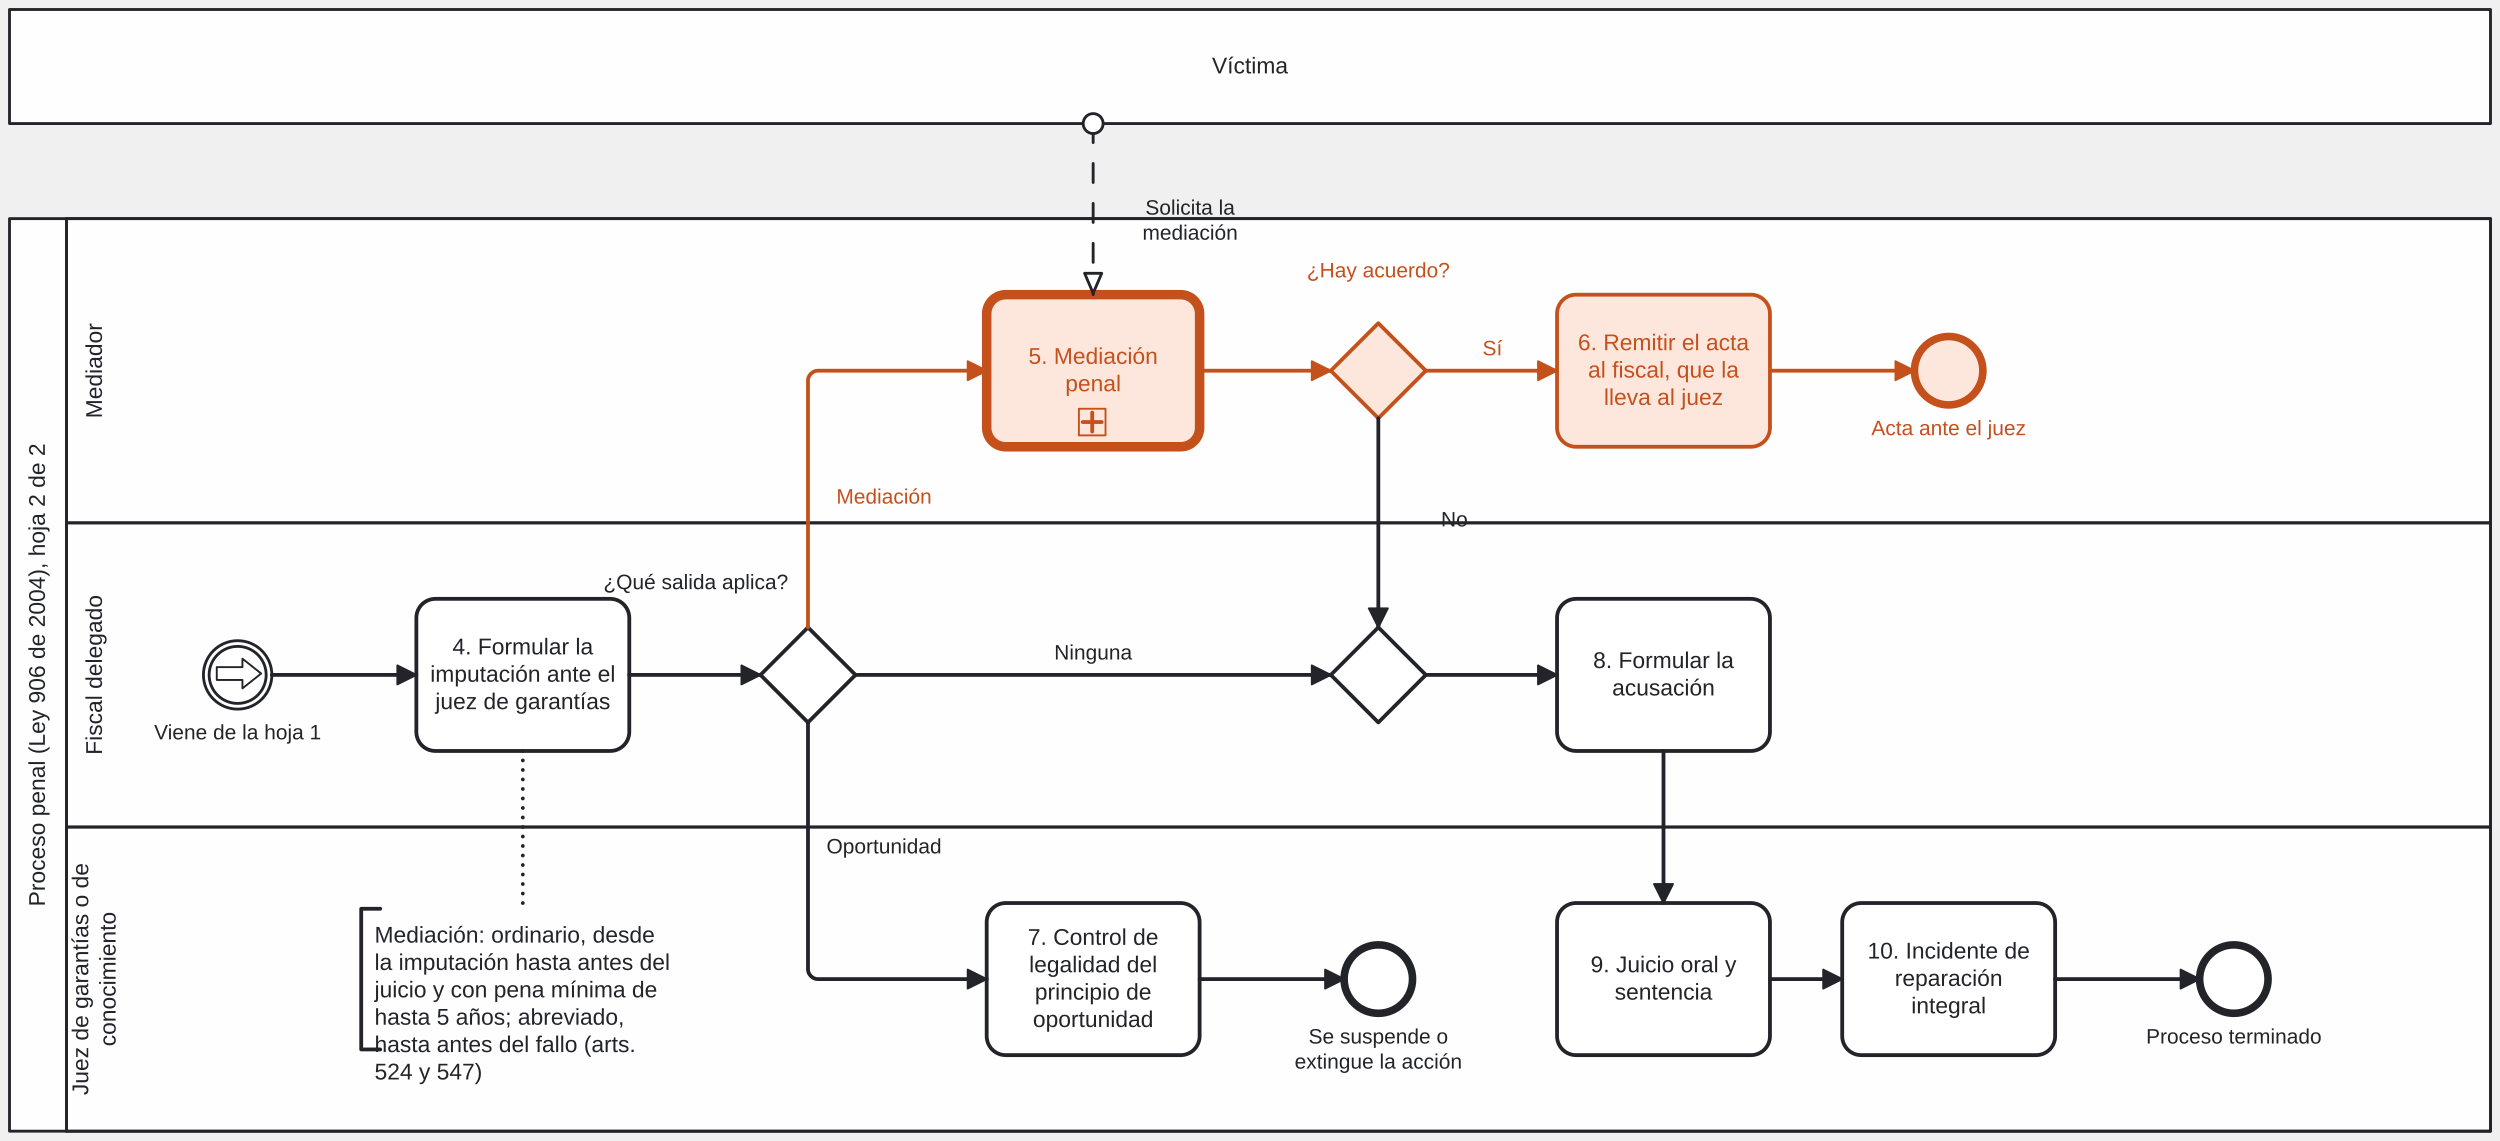
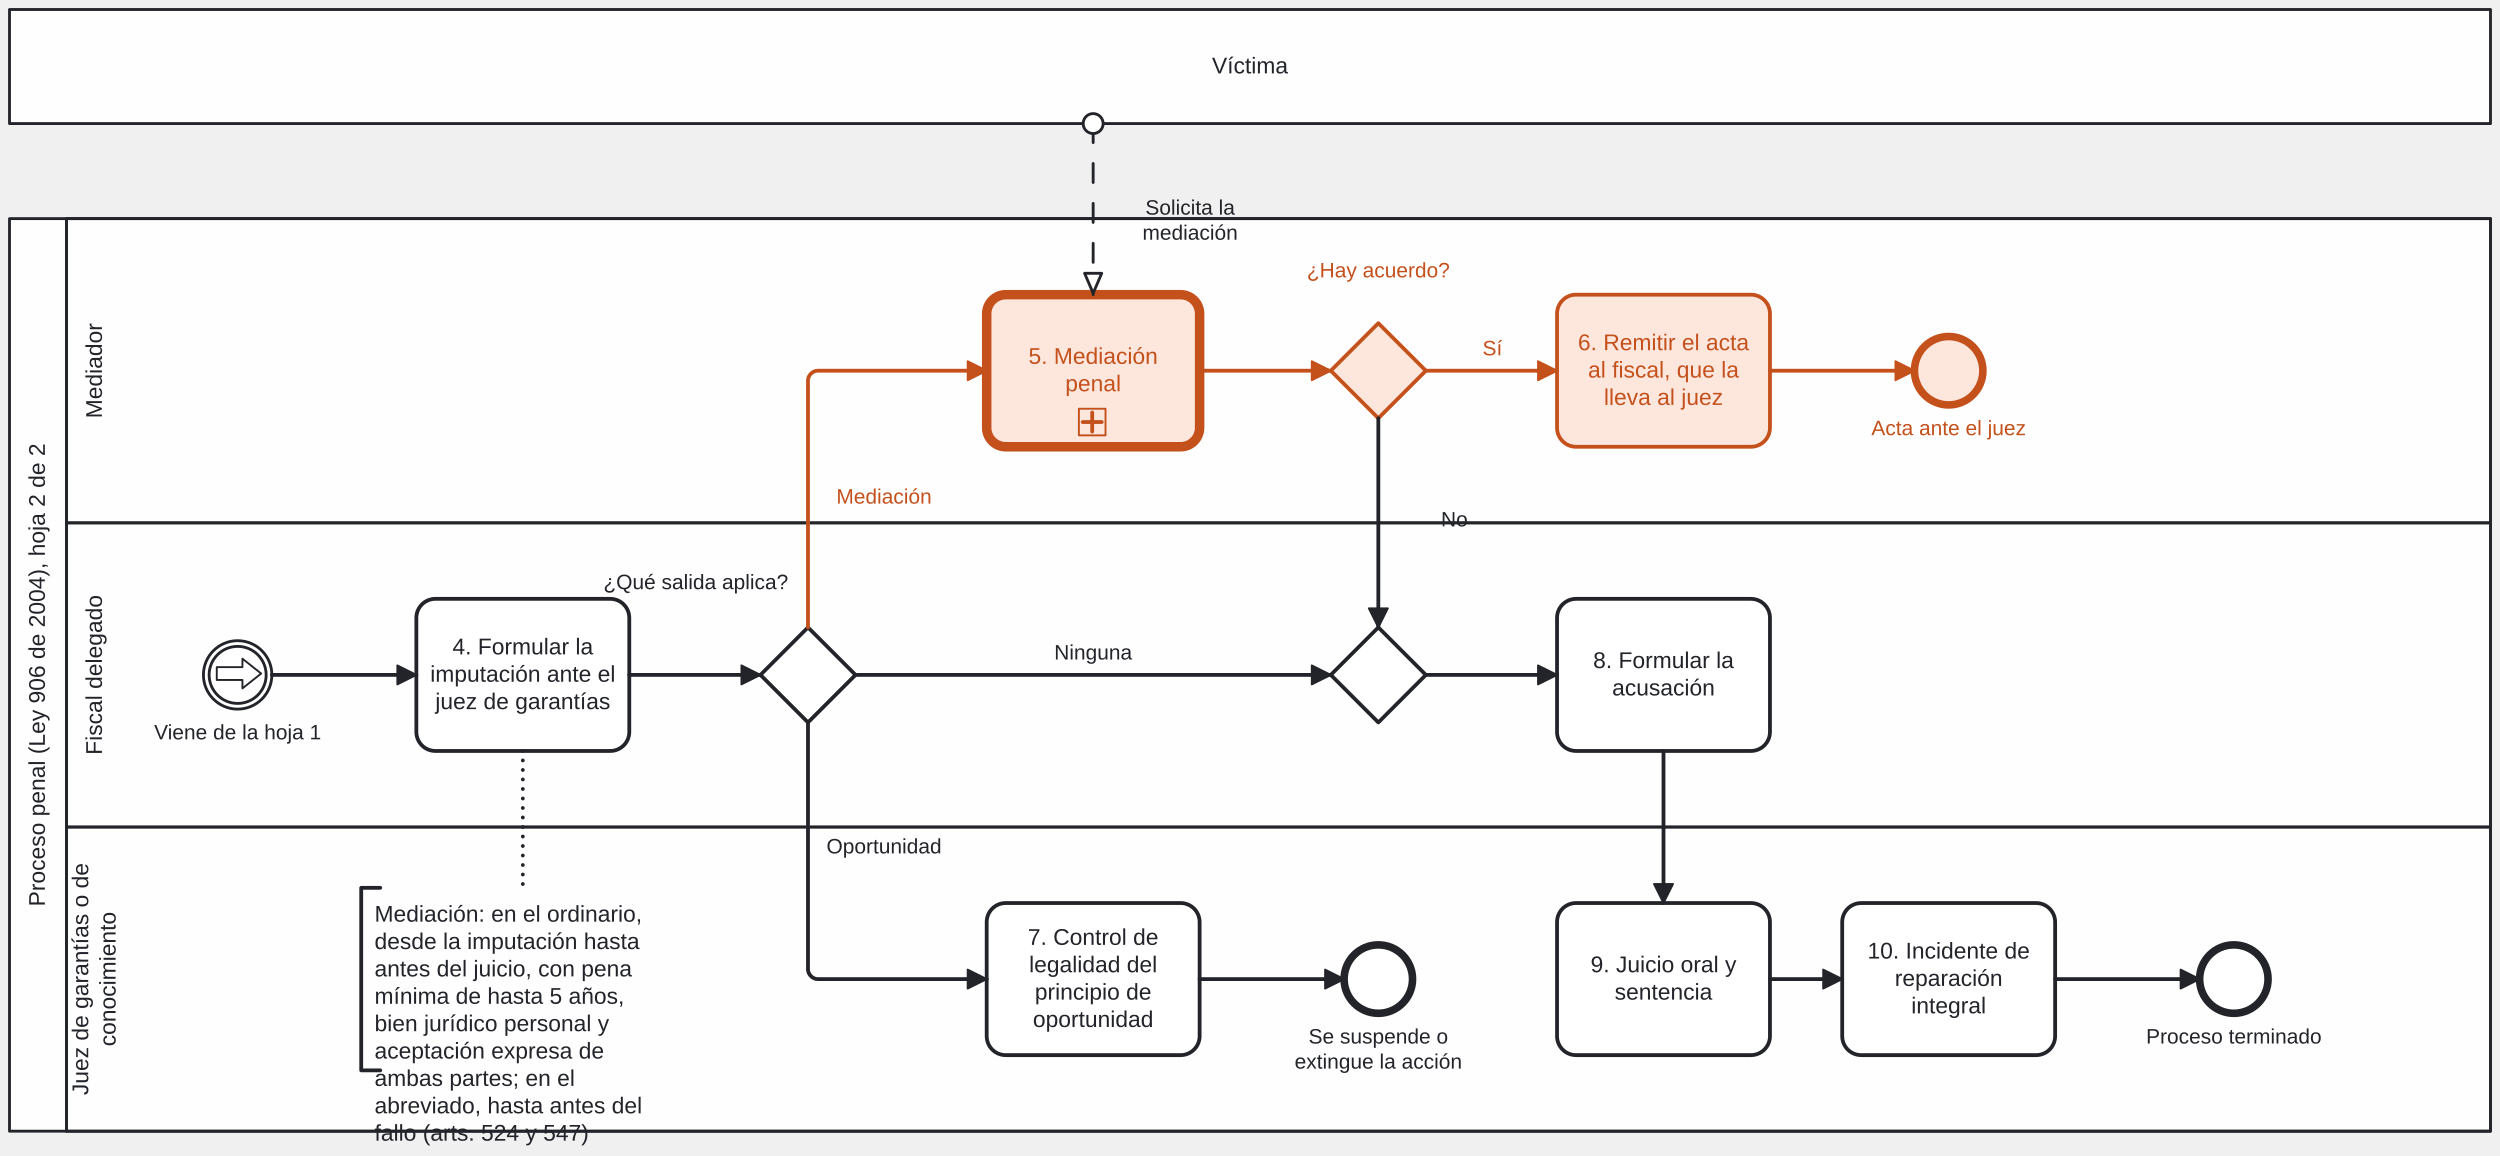
- <svg xmlns="http://www.w3.org/2000/svg" width="1315" height="600" viewBox="-5 -5 1315 600" version="1.1">
+ <svg xmlns="http://www.w3.org/2000/svg" width="1315" height="608" viewBox="-5 -5 1315 608" version="1.1">
  <g class="djs-group">
    <g class="djs-element djs-shape" data-element-id="pool_p_proceso_penal_2" style="display: block;" transform="matrix(1 0 0 1 0 110)">
      <g class="djs-visual">
        <rect x="0" y="0" width="1305" height="480" rx="0" ry="0" style="stroke-linecap: round; stroke-linejoin: round; stroke: rgb(34, 36, 42); stroke-width: 1.5px; fill: white; fill-opacity: 0.95;" />
        <path style="fill: none; stroke-linecap: round; stroke-linejoin: round; stroke: rgb(34, 36, 42); stroke-width: 1.5px;" d="M30,0L30,480" />
        <text lineHeight="1.2" class="djs-label" style="font-family: Arial, sans-serif; font-size: 12px; font-weight: normal; fill: rgb(34, 36, 42);" transform="matrix(-1.83697e-16 -1 1 -1.83697e-16 0 480)">
          <tspan x="118.245" y="18.6">Proceso penal (Ley 906 de 2004), hoja 2 de 2</tspan>
        </text>
      </g>
      <rect class="djs-hit djs-hit-all" x="0" y="0" width="1305" height="480" style="fill: none; stroke-opacity: 0; stroke: white; stroke-width: 15px;" />
    </g>
    <g class="djs-children">
      <g class="djs-group">
        <g class="djs-element djs-shape" data-element-id="lane_jue" style="display: block;" transform="matrix(1 0 0 1 30 430)">
          <g class="djs-visual">
            <rect x="0" y="0" width="1275" height="160" rx="0" ry="0" style="stroke-linecap: round; stroke-linejoin: round; stroke: rgb(34, 36, 42); stroke-width: 1.5px; fill: white; fill-opacity: 0.25;" />
            <text lineHeight="1.2" class="djs-label" style="font-family: Arial, sans-serif; font-size: 12px; font-weight: normal; fill: rgb(34, 36, 42);" transform="matrix(-1.83697e-16 -1 1 -1.83697e-16 0 160)">
              <tspan x="18.957" y="11.4">Juez de garantías o de </tspan>
              <tspan x="44.647" y="25.8">conocimiento</tspan>
            </text>
          </g>
          <rect class="djs-hit djs-hit-all" x="0" y="0" width="1275" height="160" style="fill: none; stroke-opacity: 0; stroke: white; stroke-width: 15px;" />
        </g>
      </g>
      <g class="djs-group">
        <g class="djs-element djs-shape" data-element-id="lane_fis" style="display: block;" transform="matrix(1 0 0 1 30 270)">
          <g class="djs-visual">
            <rect x="0" y="0" width="1275" height="160" rx="0" ry="0" style="stroke-linecap: round; stroke-linejoin: round; stroke: rgb(34, 36, 42); stroke-width: 1.5px; fill: white; fill-opacity: 0.25;" />
            <text lineHeight="1.2" class="djs-label" style="font-family: Arial, sans-serif; font-size: 12px; font-weight: normal; fill: rgb(34, 36, 42);" transform="matrix(-1.83697e-16 -1 1 -1.83697e-16 0 160)">
              <tspan x="37.974" y="18.6">Fiscal delegado</tspan>
            </text>
          </g>
          <rect class="djs-hit djs-hit-all" x="0" y="0" width="1275" height="160" style="fill: none; stroke-opacity: 0; stroke: white; stroke-width: 15px;" />
        </g>
      </g>
      <g class="djs-group">
        <g class="djs-element djs-shape" data-element-id="lane_con" style="display: block;" transform="matrix(1 0 0 1 30 110)">
          <g class="djs-visual">
            <rect x="0" y="0" width="1275" height="160" rx="0" ry="0" style="stroke-linecap: round; stroke-linejoin: round; stroke: rgb(34, 36, 42); stroke-width: 1.5px; fill: white; fill-opacity: 0.25;" />
            <text lineHeight="1.2" class="djs-label" style="font-family: Arial, sans-serif; font-size: 12px; font-weight: normal; fill: rgb(34, 36, 42);" transform="matrix(-1.83697e-16 -1 1 -1.83697e-16 0 160)">
              <tspan x="54.986" y="18.6">Mediador</tspan>
            </text>
          </g>
          <rect class="djs-hit djs-hit-all" x="0" y="0" width="1275" height="160" style="fill: none; stroke-opacity: 0; stroke: white; stroke-width: 15px;" />
        </g>
      </g>
      <g class="djs-group">
        <g class="djs-element djs-shape" data-element-id="de_hoja1" style="display: block;" transform="matrix(1 0 0 1 102 332)">
          <g class="djs-visual">
            <circle cx="18" cy="18" r="18" style="stroke-linecap: round; stroke-linejoin: round; stroke: rgb(34, 36, 42); stroke-width: 1.5px; fill: white; fill-opacity: 0.95;" />
            <circle cx="18" cy="18" r="15" style="stroke-linecap: round; stroke-linejoin: round; stroke: rgb(34, 36, 42); stroke-width: 1.5px; fill: none;" />
            <path d="m 20.52,9.468 0,4.438 -13.5,0 0,6.75 13.5,0 0,4.438 9.844,-7.812 -9.844,-7.812 z" style="fill: white; stroke-linecap: round; stroke-linejoin: round; stroke: rgb(34, 36, 42); stroke-width: 1px;" />
          </g>
          <rect class="djs-hit djs-hit-all" x="0" y="0" width="36" height="36" style="fill: none; stroke-opacity: 0; stroke: white; stroke-width: 15px;" />
        </g>
      </g>
      <g class="djs-group">
        <g class="djs-element djs-shape" data-element-id="de_hoja1_label" style="display: block;" transform="matrix(1 0 0 1 65 374)">
          <g class="djs-visual">
            <text lineHeight="1.2" class="djs-label" style="font-family: Arial, sans-serif; font-size: 11px; font-weight: normal; fill: rgb(34, 36, 42);">
              <tspan x="11.064" y="9.9">Viene de la hoja 1</tspan>
            </text>
          </g>
          <rect class="djs-hit djs-hit-all" x="0" y="0" width="110" height="14" style="fill: none; stroke-opacity: 0; stroke: white; stroke-width: 15px;" />
        </g>
      </g>
      <g class="djs-group">
        <g class="djs-element djs-shape" data-element-id="t5" style="display: block;" transform="matrix(1 0 0 1 214 310)">
          <g class="djs-visual">
            <rect x="0" y="0" width="112" height="80" rx="10" ry="10" style="stroke-linecap: round; stroke-linejoin: round; stroke: rgb(34, 36, 42); stroke-width: 2px; fill: white; fill-opacity: 0.95;" />
            <text lineHeight="1.2" class="djs-label" style="font-family: Arial, sans-serif; font-size: 12px; font-weight: normal; fill: rgb(34, 36, 42);">
              <tspan x="18.989" y="29.2">4. Formular la </tspan>
              <tspan x="7.303" y="43.6">imputación ante el</tspan>
              <tspan x="9.969" y="58">juez de garantías</tspan>
            </text>
          </g>
          <rect class="djs-hit djs-hit-all" x="0" y="0" width="112" height="80" style="fill: none; stroke-opacity: 0; stroke: white; stroke-width: 15px;" />
        </g>
      </g>
      <g class="djs-group">
        <g class="djs-element djs-shape" data-element-id="g4" style="display: block;" transform="matrix(1 0 0 1 395 325)">
          <g class="djs-visual">
            <polygon points="25,0 50,25 25,50 0,25" style="stroke-linecap: round; stroke-linejoin: round; stroke: rgb(34, 36, 42); stroke-width: 2px; fill: white; fill-opacity: 0.95;" />
          </g>
          <rect class="djs-hit djs-hit-all" x="0" y="0" width="50" height="50" style="fill: none; stroke-opacity: 0; stroke: white; stroke-width: 15px;" />
        </g>
      </g>
      <g class="djs-group">
        <g class="djs-element djs-shape" data-element-id="g4_label" style="display: block;" transform="matrix(1 0 0 1 306 295)">
          <g class="djs-visual">
            <text lineHeight="1.2" class="djs-label" style="font-family: Arial, sans-serif; font-size: 11px; font-weight: normal; fill: rgb(34, 36, 42);">
              <tspan x="6.389" y="9.9">¿Qué salida aplica?</tspan>
            </text>
          </g>
          <rect class="djs-hit djs-hit-all" x="0" y="0" width="110" height="14" style="fill: none; stroke-opacity: 0; stroke: white; stroke-width: 15px;" />
        </g>
      </g>
      <g class="djs-group">
        <g class="djs-element djs-shape" data-element-id="cm" style="display: block;" transform="matrix(1 0 0 1 514 150)">
          <g class="djs-visual">
            <rect x="0" y="0" width="112" height="80" rx="10" ry="10" style="stroke-linecap: round; stroke-linejoin: round; stroke: rgb(196, 80, 28); stroke-width: 5px; fill: rgb(253, 230, 220); fill-opacity: 0.95;" />
            <text lineHeight="1.2" class="djs-label" style="font-family: Arial, sans-serif; font-size: 12px; font-weight: normal; fill: rgb(196, 80, 28);">
              <tspan x="21.98" y="36.4">5. Mediación </tspan>
              <tspan x="41.319" y="50.8">penal</tspan>
            </text>
            <rect x="0" y="0" width="14" height="14" rx="0" ry="0" style="stroke-linecap: round; stroke-linejoin: round; stroke: rgb(196, 80, 28); stroke-width: 1px; fill: rgb(253, 230, 220);" transform="matrix(1 0 0 1 48.5 60)" />
            <path data-marker="sub-process" d="m48.5,60 m 7,2 l 0,10 m -5,-5 l 10,0" style="fill: rgb(253, 230, 220); stroke-linecap: round; stroke-linejoin: round; stroke: rgb(196, 80, 28); stroke-width: 2px;" />
          </g>
          <rect class="djs-hit djs-hit-all" x="0" y="0" width="112" height="80" style="fill: none; stroke-opacity: 0; stroke: white; stroke-width: 15px;" />
        </g>
      </g>
      <g class="djs-group">
        <g class="djs-element djs-shape" data-element-id="g5" style="display: block;" transform="matrix(1 0 0 1 695 165)">
          <g class="djs-visual">
            <polygon points="25,0 50,25 25,50 0,25" style="stroke-linecap: round; stroke-linejoin: round; stroke: rgb(196, 80, 28); stroke-width: 2px; fill: rgb(253, 230, 220); fill-opacity: 0.95;" />
          </g>
          <rect class="djs-hit djs-hit-all" x="0" y="0" width="50" height="50" style="fill: none; stroke-opacity: 0; stroke: white; stroke-width: 15px;" />
        </g>
      </g>
      <g class="djs-group">
        <g class="djs-element djs-shape" data-element-id="g5_label" style="display: block;" transform="matrix(1 0 0 1 665 131)">
          <g class="djs-visual">
            <text lineHeight="1.2" class="djs-label" style="font-family: Arial, sans-serif; font-size: 11px; font-weight: normal; fill: rgb(196, 80, 28);">
              <tspan x="17.397" y="9.9">¿Hay acuerdo?</tspan>
            </text>
          </g>
          <rect class="djs-hit djs-hit-all" x="0" y="0" width="110" height="14" style="fill: none; stroke-opacity: 0; stroke: white; stroke-width: 15px;" />
        </g>
      </g>
      <g class="djs-group">
        <g class="djs-element djs-shape" data-element-id="t6" style="display: block;" transform="matrix(1 0 0 1 814 150)">
          <g class="djs-visual">
            <rect x="0" y="0" width="112" height="80" rx="10" ry="10" style="stroke-linecap: round; stroke-linejoin: round; stroke: rgb(196, 80, 28); stroke-width: 2px; fill: rgb(253, 230, 220); fill-opacity: 0.95;" />
            <text lineHeight="1.2" class="djs-label" style="font-family: Arial, sans-serif; font-size: 12px; font-weight: normal; fill: rgb(196, 80, 28);">
              <tspan x="10.985" y="29.2">6. Remitir el acta </tspan>
              <tspan x="16.312" y="43.6">al fiscal, que la </tspan>
              <tspan x="24.649" y="58">lleva al juez</tspan>
            </text>
          </g>
          <rect class="djs-hit djs-hit-all" x="0" y="0" width="112" height="80" style="fill: none; stroke-opacity: 0; stroke: white; stroke-width: 15px;" />
        </g>
      </g>
      <g class="djs-group">
        <g class="djs-element djs-shape" data-element-id="fin_med" style="display: block;" transform="matrix(1 0 0 1 1002 172)">
          <g class="djs-visual">
            <circle cx="18" cy="18" r="18" style="stroke-linecap: round; stroke-linejoin: round; stroke: rgb(196, 80, 28); stroke-width: 4px; fill: rgb(253, 230, 220); fill-opacity: 0.95;" />
          </g>
          <rect class="djs-hit djs-hit-all" x="0" y="0" width="36" height="36" style="fill: none; stroke-opacity: 0; stroke: white; stroke-width: 15px;" />
        </g>
      </g>
      <g class="djs-group">
        <g class="djs-element djs-shape" data-element-id="fin_med_label" style="display: block;" transform="matrix(1 0 0 1 965 214)">
          <g class="djs-visual">
            <text lineHeight="1.2" class="djs-label" style="font-family: Arial, sans-serif; font-size: 11px; font-weight: normal; fill: rgb(196, 80, 28);">
              <tspan x="14.335" y="9.9">Acta ante el juez</tspan>
            </text>
          </g>
          <rect class="djs-hit djs-hit-all" x="0" y="0" width="110" height="14" style="fill: none; stroke-opacity: 0; stroke: white; stroke-width: 15px;" />
        </g>
      </g>
      <g class="djs-group">
        <g class="djs-element djs-shape" data-element-id="t7" style="display: block;" transform="matrix(1 0 0 1 514 470)">
          <g class="djs-visual">
            <rect x="0" y="0" width="112" height="80" rx="10" ry="10" style="stroke-linecap: round; stroke-linejoin: round; stroke: rgb(34, 36, 42); stroke-width: 2px; fill: white; fill-opacity: 0.95;" />
            <text lineHeight="1.2" class="djs-label" style="font-family: Arial, sans-serif; font-size: 12px; font-weight: normal; fill: rgb(34, 36, 42);">
              <tspan x="21.646" y="22">7. Control de </tspan>
              <tspan x="22.306" y="36.4">legalidad del </tspan>
              <tspan x="25.314" y="50.8">principio de </tspan>
              <tspan x="24.307" y="65.2">oportunidad</tspan>
            </text>
          </g>
          <rect class="djs-hit djs-hit-all" x="0" y="0" width="112" height="80" style="fill: none; stroke-opacity: 0; stroke: white; stroke-width: 15px;" />
        </g>
      </g>
      <g class="djs-group">
        <g class="djs-element djs-shape" data-element-id="fin_op" style="display: block;" transform="matrix(1 0 0 1 702 492)">
          <g class="djs-visual">
            <circle cx="18" cy="18" r="18" style="stroke-linecap: round; stroke-linejoin: round; stroke: rgb(34, 36, 42); stroke-width: 4px; fill: white; fill-opacity: 0.95;" />
          </g>
          <rect class="djs-hit djs-hit-all" x="0" y="0" width="36" height="36" style="fill: none; stroke-opacity: 0; stroke: white; stroke-width: 15px;" />
        </g>
      </g>
      <g class="djs-group">
        <g class="djs-element djs-shape" data-element-id="fin_op_label" style="display: block;" transform="matrix(1 0 0 1 665 534)">
          <g class="djs-visual">
            <text lineHeight="1.2" class="djs-label" style="font-family: Arial, sans-serif; font-size: 11px; font-weight: normal; fill: rgb(34, 36, 42);">
              <tspan x="18.305" y="9.9">Se suspende o </tspan>
              <tspan x="10.97" y="23.1">extingue la acción</tspan>
            </text>
          </g>
          <rect class="djs-hit djs-hit-all" x="0" y="0" width="110" height="27" style="fill: none; stroke-opacity: 0; stroke: white; stroke-width: 15px;" />
        </g>
      </g>
      <g class="djs-group">
        <g class="djs-element djs-shape" data-element-id="gm" style="display: block;" transform="matrix(1 0 0 1 695 325)">
          <g class="djs-visual">
            <polygon points="25,0 50,25 25,50 0,25" style="stroke-linecap: round; stroke-linejoin: round; stroke: rgb(34, 36, 42); stroke-width: 2px; fill: white; fill-opacity: 0.95;" />
          </g>
          <rect class="djs-hit djs-hit-all" x="0" y="0" width="50" height="50" style="fill: none; stroke-opacity: 0; stroke: white; stroke-width: 15px;" />
        </g>
      </g>
      <g class="djs-group">
        <g class="djs-element djs-shape" data-element-id="t8" style="display: block;" transform="matrix(1 0 0 1 814 310)">
          <g class="djs-visual">
            <rect x="0" y="0" width="112" height="80" rx="10" ry="10" style="stroke-linecap: round; stroke-linejoin: round; stroke: rgb(34, 36, 42); stroke-width: 2px; fill: white; fill-opacity: 0.95;" />
            <text lineHeight="1.2" class="djs-label" style="font-family: Arial, sans-serif; font-size: 12px; font-weight: normal; fill: rgb(34, 36, 42);">
              <tspan x="18.989" y="36.4">8. Formular la </tspan>
              <tspan x="28.982" y="50.8">acusación</tspan>
            </text>
          </g>
          <rect class="djs-hit djs-hit-all" x="0" y="0" width="112" height="80" style="fill: none; stroke-opacity: 0; stroke: white; stroke-width: 15px;" />
        </g>
      </g>
      <g class="djs-group">
        <g class="djs-element djs-shape" data-element-id="t9" style="display: block;" transform="matrix(1 0 0 1 814 470)">
          <g class="djs-visual">
            <rect x="0" y="0" width="112" height="80" rx="10" ry="10" style="stroke-linecap: round; stroke-linejoin: round; stroke: rgb(34, 36, 42); stroke-width: 2px; fill: white; fill-opacity: 0.95;" />
            <text lineHeight="1.2" class="djs-label" style="font-family: Arial, sans-serif; font-size: 12px; font-weight: normal; fill: rgb(34, 36, 42);">
              <tspan x="17.65" y="36.4">9. Juicio oral y </tspan>
              <tspan x="30.315" y="50.8">sentencia</tspan>
            </text>
          </g>
          <rect class="djs-hit djs-hit-all" x="0" y="0" width="112" height="80" style="fill: none; stroke-opacity: 0; stroke: white; stroke-width: 15px;" />
        </g>
      </g>
      <g class="djs-group">
        <g class="djs-element djs-shape" data-element-id="t10" style="display: block;" transform="matrix(1 0 0 1 964 470)">
          <g class="djs-visual">
            <rect x="0" y="0" width="112" height="80" rx="10" ry="10" style="stroke-linecap: round; stroke-linejoin: round; stroke: rgb(34, 36, 42); stroke-width: 2px; fill: white; fill-opacity: 0.95;" />
            <text lineHeight="1.2" class="djs-label" style="font-family: Arial, sans-serif; font-size: 12px; font-weight: normal; fill: rgb(34, 36, 42);">
              <tspan x="13.3" y="29.2">10. Incidente de </tspan>
              <tspan x="27.649" y="43.6">reparación </tspan>
              <tspan x="36.321" y="58">integral</tspan>
            </text>
          </g>
          <rect class="djs-hit djs-hit-all" x="0" y="0" width="112" height="80" style="fill: none; stroke-opacity: 0; stroke: white; stroke-width: 15px;" />
        </g>
      </g>
      <g class="djs-group">
        <g class="djs-element djs-shape" data-element-id="fin" style="display: block;" transform="matrix(1 0 0 1 1152 492)">
          <g class="djs-visual">
            <circle cx="18" cy="18" r="18" style="stroke-linecap: round; stroke-linejoin: round; stroke: rgb(34, 36, 42); stroke-width: 4px; fill: white; fill-opacity: 0.95;" />
          </g>
          <rect class="djs-hit djs-hit-all" x="0" y="0" width="36" height="36" style="fill: none; stroke-opacity: 0; stroke: white; stroke-width: 15px;" />
        </g>
      </g>
      <g class="djs-group">
        <g class="djs-element djs-shape" data-element-id="fin_label" style="display: block;" transform="matrix(1 0 0 1 1115 534)">
          <g class="djs-visual">
            <text lineHeight="1.2" class="djs-label" style="font-family: Arial, sans-serif; font-size: 11px; font-weight: normal; fill: rgb(34, 36, 42);">
              <tspan x="8.838" y="9.9">Proceso terminado</tspan>
            </text>
          </g>
          <rect class="djs-hit djs-hit-all" x="0" y="0" width="110" height="14" style="fill: none; stroke-opacity: 0; stroke: white; stroke-width: 15px;" />
        </g>
      </g>
      <g class="djs-group">
-         <g class="djs-element djs-shape" data-element-id="n_med" style="display: block;" transform="matrix(1 0 0 1 185 473)">
-           <g class="djs-visual">
-             <rect x="0" y="0" width="170" height="74" rx="0" ry="0" style="stroke-linecap: round; stroke-linejoin: round; stroke: none; stroke-width: 2px; fill: none;" />
-             <path d="m 0, 0 m 10,0 l -10,0 l 0,74 l 10,0" style="fill: none; stroke-linecap: round; stroke-linejoin: round; stroke: rgb(34, 36, 42); stroke-width: 2px;" />
+         <g class="djs-element djs-shape" data-element-id="n_med" style="display: block;" transform="matrix(1 0 0 1 185 462)">
+           <g class="djs-visual">
+             <rect x="0" y="0" width="170" height="96" rx="0" ry="0" style="stroke-linecap: round; stroke-linejoin: round; stroke: none; stroke-width: 2px; fill: none;" />
+             <path d="m 0, 0 m 10,0 l -10,0 l 0,96 l 10,0" style="fill: none; stroke-linecap: round; stroke-linejoin: round; stroke: rgb(34, 36, 42); stroke-width: 2px;" />
            <text lineHeight="1.2" class="djs-label" style="font-family: Arial, sans-serif; font-size: 12px; font-weight: normal; fill: rgb(34, 36, 42);">
-               <tspan x="7" y="17.8">Mediación: ordinario, desde </tspan>
-               <tspan x="7" y="32.2">la imputación hasta antes del</tspan>
-               <tspan x="7" y="46.6">juicio y con pena mínima de </tspan>
-               <tspan x="7" y="61">hasta 5 años; abreviado, </tspan>
-               <tspan x="7" y="75.4">hasta antes del fallo (arts. </tspan>
-               <tspan x="7" y="89.8">524 y 547)</tspan>
-             </text>
-           </g>
-           <rect class="djs-hit djs-hit-all" x="0" y="0" width="170" height="74" style="fill: none; stroke-opacity: 0; stroke: white; stroke-width: 15px;" />
+               <tspan x="7" y="17.8">Mediación: en el ordinario, </tspan>
+               <tspan x="7" y="32.2">desde la imputación hasta </tspan>
+               <tspan x="7" y="46.6">antes del juicio, con pena </tspan>
+               <tspan x="7" y="61">mínima de hasta 5 años, </tspan>
+               <tspan x="7" y="75.4">bien jurídico personal y </tspan>
+               <tspan x="7" y="89.8">aceptación expresa de </tspan>
+               <tspan x="7" y="104.2">ambas partes; en el </tspan>
+               <tspan x="7" y="118.6">abreviado, hasta antes del </tspan>
+               <tspan x="7" y="133">fallo (arts. 524 y 547)</tspan>
+             </text>
+           </g>
+           <rect class="djs-hit djs-hit-all" x="0" y="0" width="170" height="96" style="fill: none; stroke-opacity: 0; stroke: white; stroke-width: 15px;" />
        </g>
      </g>
      <g class="djs-group">
        <g class="djs-element djs-connection" data-element-id="f0" style="display: block;">
          <g class="djs-visual">
            <defs>
-               <marker id="marker-7m3mm7zxl4uantb94fx1u9hef" viewBox="0 0 20 20" refX="11" refY="10" markerWidth="10" markerHeight="10" orient="auto">
-                 <path d="M 1 5 L 11 10 L 1 15 Z" style="stroke-linecap: round; stroke-linejoin: round; stroke: rgb(34, 36, 42); stroke-width: 1px; fill: rgb(34, 36, 42);" />
-               </marker>
-             </defs>
-             <path data-corner-radius="5" style="fill: none; stroke-linecap: round; stroke-linejoin: round; stroke: rgb(34, 36, 42); stroke-width: 2px; marker-end: url('#marker-7m3mm7zxl4uantb94fx1u9hef');" d="M138,350L214,350" />
+               <marker id="marker-5n86a2n0vbzphjo96a8v1szhv" viewBox="0 0 20 20" refX="11" refY="10" markerWidth="10" markerHeight="10" orient="auto">
+                 <path d="M 1 5 L 11 10 L 1 15 Z" style="stroke-linecap: round; stroke-linejoin: round; stroke: rgb(34, 36, 42); stroke-width: 1px; fill: rgb(34, 36, 42);" />
+               </marker>
+             </defs>
+             <path data-corner-radius="5" style="fill: none; stroke-linecap: round; stroke-linejoin: round; stroke: rgb(34, 36, 42); stroke-width: 2px; marker-end: url('#marker-5n86a2n0vbzphjo96a8v1szhv');" d="M138,350L214,350" />
          </g>
          <path d="M138,350L214,350" class="djs-hit djs-hit-stroke" style="fill: none; stroke-opacity: 0; stroke: white; stroke-width: 15px;" />
        </g>
      </g>
      <g class="djs-group">
        <g class="djs-element djs-connection" data-element-id="f1" style="display: block;">
          <g class="djs-visual">
            <defs>
-               <marker id="marker-2xjx2r2n1bkvdf0njtlp0e2lu" viewBox="0 0 20 20" refX="11" refY="10" markerWidth="10" markerHeight="10" orient="auto">
-                 <path d="M 1 5 L 11 10 L 1 15 Z" style="stroke-linecap: round; stroke-linejoin: round; stroke: rgb(34, 36, 42); stroke-width: 1px; fill: rgb(34, 36, 42);" />
-               </marker>
-             </defs>
-             <path data-corner-radius="5" style="fill: none; stroke-linecap: round; stroke-linejoin: round; stroke: rgb(34, 36, 42); stroke-width: 2px; marker-end: url('#marker-2xjx2r2n1bkvdf0njtlp0e2lu');" d="M326,350L395,350" />
+               <marker id="marker-7h0yf9ftkv4kkiyoq9h137e5c" viewBox="0 0 20 20" refX="11" refY="10" markerWidth="10" markerHeight="10" orient="auto">
+                 <path d="M 1 5 L 11 10 L 1 15 Z" style="stroke-linecap: round; stroke-linejoin: round; stroke: rgb(34, 36, 42); stroke-width: 1px; fill: rgb(34, 36, 42);" />
+               </marker>
+             </defs>
+             <path data-corner-radius="5" style="fill: none; stroke-linecap: round; stroke-linejoin: round; stroke: rgb(34, 36, 42); stroke-width: 2px; marker-end: url('#marker-7h0yf9ftkv4kkiyoq9h137e5c');" d="M326,350L395,350" />
          </g>
          <path d="M326,350L395,350" class="djs-hit djs-hit-stroke" style="fill: none; stroke-opacity: 0; stroke: white; stroke-width: 15px;" />
        </g>
      </g>
      <g class="djs-group">
        <g class="djs-element djs-connection" data-element-id="f2" style="display: block;">
          <g class="djs-visual">
            <defs>
-               <marker id="marker-1ibq7kr4u0ivdgvoae8ua22b1" viewBox="0 0 20 20" refX="11" refY="10" markerWidth="10" markerHeight="10" orient="auto">
+               <marker id="marker-26fsrkd2wu6l9zuam3stqrokk" viewBox="0 0 20 20" refX="11" refY="10" markerWidth="10" markerHeight="10" orient="auto">
                <path d="M 1 5 L 11 10 L 1 15 Z" style="stroke-linecap: round; stroke-linejoin: round; stroke: rgb(196, 80, 28); stroke-width: 1px; fill: rgb(196, 80, 28);" />
              </marker>
            </defs>
-             <path data-corner-radius="5" style="fill: none; stroke-linecap: round; stroke-linejoin: round; stroke: rgb(196, 80, 28); stroke-width: 2px; marker-end: url('#marker-1ibq7kr4u0ivdgvoae8ua22b1');" d="M420,325L420,195C420,192.5,422.5,190,425,190L514,190" />
+             <path data-corner-radius="5" style="fill: none; stroke-linecap: round; stroke-linejoin: round; stroke: rgb(196, 80, 28); stroke-width: 2px; marker-end: url('#marker-26fsrkd2wu6l9zuam3stqrokk');" d="M420,325L420,195C420,192.5,422.5,190,425,190L514,190" />
          </g>
          <path d="M420,325L420,190L514,190" class="djs-hit djs-hit-stroke" style="fill: none; stroke-opacity: 0; stroke: white; stroke-width: 15px;" />
        </g>
      </g>
      <g class="djs-group">
        <g class="djs-element djs-shape" data-element-id="f2_label" style="display: block;" transform="matrix(1 0 0 1 425 250)">
          <g class="djs-visual">
            <text lineHeight="1.2" class="djs-label" style="font-family: Arial, sans-serif; font-size: 11px; font-weight: normal; fill: rgb(196, 80, 28);">
              <tspan x="9.93" y="9.9">Mediación</tspan>
            </text>
          </g>
          <rect class="djs-hit djs-hit-all" x="0" y="0" width="70" height="14" style="fill: none; stroke-opacity: 0; stroke: white; stroke-width: 15px;" />
        </g>
      </g>
      <g class="djs-group">
        <g class="djs-element djs-connection" data-element-id="f3" style="display: block;">
          <g class="djs-visual">
            <defs>
-               <marker id="marker-8bp82jifzz3u5fj978mgm4hvn" viewBox="0 0 20 20" refX="11" refY="10" markerWidth="10" markerHeight="10" orient="auto">
-                 <path d="M 1 5 L 11 10 L 1 15 Z" style="stroke-linecap: round; stroke-linejoin: round; stroke: rgb(34, 36, 42); stroke-width: 1px; fill: rgb(34, 36, 42);" />
-               </marker>
-             </defs>
-             <path data-corner-radius="5" style="fill: none; stroke-linecap: round; stroke-linejoin: round; stroke: rgb(34, 36, 42); stroke-width: 2px; marker-end: url('#marker-8bp82jifzz3u5fj978mgm4hvn');" d="M420,375L420,505C420,507.5,422.5,510,425,510L514,510" />
+               <marker id="marker-0ubce25aqjqfjm3osdn2vifh3" viewBox="0 0 20 20" refX="11" refY="10" markerWidth="10" markerHeight="10" orient="auto">
+                 <path d="M 1 5 L 11 10 L 1 15 Z" style="stroke-linecap: round; stroke-linejoin: round; stroke: rgb(34, 36, 42); stroke-width: 1px; fill: rgb(34, 36, 42);" />
+               </marker>
+             </defs>
+             <path data-corner-radius="5" style="fill: none; stroke-linecap: round; stroke-linejoin: round; stroke: rgb(34, 36, 42); stroke-width: 2px; marker-end: url('#marker-0ubce25aqjqfjm3osdn2vifh3');" d="M420,375L420,505C420,507.5,422.5,510,425,510L514,510" />
          </g>
          <path d="M420,375L420,510L514,510" class="djs-hit djs-hit-stroke" style="fill: none; stroke-opacity: 0; stroke: white; stroke-width: 15px;" />
        </g>
      </g>
      <g class="djs-group">
        <g class="djs-element djs-shape" data-element-id="f3_label" style="display: block;" transform="matrix(1 0 0 1 425 434)">
          <g class="djs-visual">
            <text lineHeight="1.2" class="djs-label" style="font-family: Arial, sans-serif; font-size: 11px; font-weight: normal; fill: rgb(34, 36, 42);">
              <tspan x="4.729" y="9.9">Oportunidad</tspan>
            </text>
          </g>
          <rect class="djs-hit djs-hit-all" x="0" y="0" width="70" height="14" style="fill: none; stroke-opacity: 0; stroke: white; stroke-width: 15px;" />
        </g>
      </g>
      <g class="djs-group">
        <g class="djs-element djs-connection" data-element-id="f4" style="display: block;">
          <g class="djs-visual">
            <defs>
-               <marker id="marker-b8kj1pb57wk7klwrrcx0m7gvd" viewBox="0 0 20 20" refX="11" refY="10" markerWidth="10" markerHeight="10" orient="auto">
-                 <path d="M 1 5 L 11 10 L 1 15 Z" style="stroke-linecap: round; stroke-linejoin: round; stroke: rgb(34, 36, 42); stroke-width: 1px; fill: rgb(34, 36, 42);" />
-               </marker>
-             </defs>
-             <path data-corner-radius="5" style="fill: none; stroke-linecap: round; stroke-linejoin: round; stroke: rgb(34, 36, 42); stroke-width: 2px; marker-end: url('#marker-b8kj1pb57wk7klwrrcx0m7gvd');" d="M626,510L702,510" />
+               <marker id="marker-6hi44cbvdj2f3cjqholkavyxs" viewBox="0 0 20 20" refX="11" refY="10" markerWidth="10" markerHeight="10" orient="auto">
+                 <path d="M 1 5 L 11 10 L 1 15 Z" style="stroke-linecap: round; stroke-linejoin: round; stroke: rgb(34, 36, 42); stroke-width: 1px; fill: rgb(34, 36, 42);" />
+               </marker>
+             </defs>
+             <path data-corner-radius="5" style="fill: none; stroke-linecap: round; stroke-linejoin: round; stroke: rgb(34, 36, 42); stroke-width: 2px; marker-end: url('#marker-6hi44cbvdj2f3cjqholkavyxs');" d="M626,510L702,510" />
          </g>
          <path d="M626,510L702,510" class="djs-hit djs-hit-stroke" style="fill: none; stroke-opacity: 0; stroke: white; stroke-width: 15px;" />
        </g>
      </g>
      <g class="djs-group">
        <g class="djs-element djs-connection" data-element-id="f5" style="display: block;">
          <g class="djs-visual">
            <defs>
-               <marker id="marker-b1i9rjtzsv1nlyxp4gjanugbu" viewBox="0 0 20 20" refX="11" refY="10" markerWidth="10" markerHeight="10" orient="auto">
-                 <path d="M 1 5 L 11 10 L 1 15 Z" style="stroke-linecap: round; stroke-linejoin: round; stroke: rgb(34, 36, 42); stroke-width: 1px; fill: rgb(34, 36, 42);" />
-               </marker>
-             </defs>
-             <path data-corner-radius="5" style="fill: none; stroke-linecap: round; stroke-linejoin: round; stroke: rgb(34, 36, 42); stroke-width: 2px; marker-end: url('#marker-b1i9rjtzsv1nlyxp4gjanugbu');" d="M445,350L695,350" />
+               <marker id="marker-1s3kkdme62mzb9pirr09jziki" viewBox="0 0 20 20" refX="11" refY="10" markerWidth="10" markerHeight="10" orient="auto">
+                 <path d="M 1 5 L 11 10 L 1 15 Z" style="stroke-linecap: round; stroke-linejoin: round; stroke: rgb(34, 36, 42); stroke-width: 1px; fill: rgb(34, 36, 42);" />
+               </marker>
+             </defs>
+             <path data-corner-radius="5" style="fill: none; stroke-linecap: round; stroke-linejoin: round; stroke: rgb(34, 36, 42); stroke-width: 2px; marker-end: url('#marker-1s3kkdme62mzb9pirr09jziki');" d="M445,350L695,350" />
          </g>
          <path d="M445,350L695,350" class="djs-hit djs-hit-stroke" style="fill: none; stroke-opacity: 0; stroke: white; stroke-width: 15px;" />
        </g>
      </g>
      <g class="djs-group">
        <g class="djs-element djs-shape" data-element-id="f5_label" style="display: block;" transform="matrix(1 0 0 1 540 332)">
          <g class="djs-visual">
            <text lineHeight="1.2" class="djs-label" style="font-family: Arial, sans-serif; font-size: 11px; font-weight: normal; fill: rgb(34, 36, 42);">
              <tspan x="9.512" y="9.9">Ninguna</tspan>
            </text>
          </g>
          <rect class="djs-hit djs-hit-all" x="0" y="0" width="60" height="14" style="fill: none; stroke-opacity: 0; stroke: white; stroke-width: 15px;" />
        </g>
      </g>
      <g class="djs-group">
        <g class="djs-element djs-connection" data-element-id="f6" style="display: block;">
          <g class="djs-visual">
            <defs>
-               <marker id="marker-18r83trsr9frpdax9p67r48te" viewBox="0 0 20 20" refX="11" refY="10" markerWidth="10" markerHeight="10" orient="auto">
+               <marker id="marker-b142zg5nzrlnd9ywzmtwjbt6d" viewBox="0 0 20 20" refX="11" refY="10" markerWidth="10" markerHeight="10" orient="auto">
                <path d="M 1 5 L 11 10 L 1 15 Z" style="stroke-linecap: round; stroke-linejoin: round; stroke: rgb(196, 80, 28); stroke-width: 1px; fill: rgb(196, 80, 28);" />
              </marker>
            </defs>
-             <path data-corner-radius="5" style="fill: none; stroke-linecap: round; stroke-linejoin: round; stroke: rgb(196, 80, 28); stroke-width: 2px; marker-end: url('#marker-18r83trsr9frpdax9p67r48te');" d="M626,190L695,190" />
+             <path data-corner-radius="5" style="fill: none; stroke-linecap: round; stroke-linejoin: round; stroke: rgb(196, 80, 28); stroke-width: 2px; marker-end: url('#marker-b142zg5nzrlnd9ywzmtwjbt6d');" d="M626,190L695,190" />
          </g>
          <path d="M626,190L695,190" class="djs-hit djs-hit-stroke" style="fill: none; stroke-opacity: 0; stroke: white; stroke-width: 15px;" />
        </g>
      </g>
      <g class="djs-group">
        <g class="djs-element djs-connection" data-element-id="f7" style="display: block;">
          <g class="djs-visual">
            <defs>
-               <marker id="marker-ck1sb48ew5heyd25v87a6qvc5" viewBox="0 0 20 20" refX="11" refY="10" markerWidth="10" markerHeight="10" orient="auto">
+               <marker id="marker-bqhhy4lmyft356mf0ida3q70q" viewBox="0 0 20 20" refX="11" refY="10" markerWidth="10" markerHeight="10" orient="auto">
                <path d="M 1 5 L 11 10 L 1 15 Z" style="stroke-linecap: round; stroke-linejoin: round; stroke: rgb(196, 80, 28); stroke-width: 1px; fill: rgb(196, 80, 28);" />
              </marker>
            </defs>
-             <path data-corner-radius="5" style="fill: none; stroke-linecap: round; stroke-linejoin: round; stroke: rgb(196, 80, 28); stroke-width: 2px; marker-end: url('#marker-ck1sb48ew5heyd25v87a6qvc5');" d="M745,190L814,190" />
+             <path data-corner-radius="5" style="fill: none; stroke-linecap: round; stroke-linejoin: round; stroke: rgb(196, 80, 28); stroke-width: 2px; marker-end: url('#marker-bqhhy4lmyft356mf0ida3q70q');" d="M745,190L814,190" />
          </g>
          <path d="M745,190L814,190" class="djs-hit djs-hit-stroke" style="fill: none; stroke-opacity: 0; stroke: white; stroke-width: 15px;" />
        </g>
      </g>
      <g class="djs-group">
        <g class="djs-element djs-shape" data-element-id="f7_label" style="display: block;" transform="matrix(1 0 0 1 750 172)">
          <g class="djs-visual">
            <text lineHeight="1.2" class="djs-label" style="font-family: Arial, sans-serif; font-size: 11px; font-weight: normal; fill: rgb(196, 80, 28);">
              <tspan x="24.803" y="9.9">Sí</tspan>
            </text>
          </g>
          <rect class="djs-hit djs-hit-all" x="0" y="0" width="60" height="14" style="fill: none; stroke-opacity: 0; stroke: white; stroke-width: 15px;" />
        </g>
      </g>
      <g class="djs-group">
        <g class="djs-element djs-connection" data-element-id="f8" style="display: block;">
          <g class="djs-visual">
            <defs>
-               <marker id="marker-9t4t6418vzcn1wq90wrcf04dw" viewBox="0 0 20 20" refX="11" refY="10" markerWidth="10" markerHeight="10" orient="auto">
+               <marker id="marker-9si6c6bcapqjc3v3v268m617j" viewBox="0 0 20 20" refX="11" refY="10" markerWidth="10" markerHeight="10" orient="auto">
                <path d="M 1 5 L 11 10 L 1 15 Z" style="stroke-linecap: round; stroke-linejoin: round; stroke: rgb(196, 80, 28); stroke-width: 1px; fill: rgb(196, 80, 28);" />
              </marker>
            </defs>
-             <path data-corner-radius="5" style="fill: none; stroke-linecap: round; stroke-linejoin: round; stroke: rgb(196, 80, 28); stroke-width: 2px; marker-end: url('#marker-9t4t6418vzcn1wq90wrcf04dw');" d="M926,190L1002,190" />
+             <path data-corner-radius="5" style="fill: none; stroke-linecap: round; stroke-linejoin: round; stroke: rgb(196, 80, 28); stroke-width: 2px; marker-end: url('#marker-9si6c6bcapqjc3v3v268m617j');" d="M926,190L1002,190" />
          </g>
          <path d="M926,190L1002,190" class="djs-hit djs-hit-stroke" style="fill: none; stroke-opacity: 0; stroke: white; stroke-width: 15px;" />
        </g>
      </g>
      <g class="djs-group">
        <g class="djs-element djs-connection" data-element-id="f9" style="display: block;">
          <g class="djs-visual">
            <defs>
-               <marker id="marker-90577s2z6s119w75evgv8ewds" viewBox="0 0 20 20" refX="11" refY="10" markerWidth="10" markerHeight="10" orient="auto">
-                 <path d="M 1 5 L 11 10 L 1 15 Z" style="stroke-linecap: round; stroke-linejoin: round; stroke: rgb(34, 36, 42); stroke-width: 1px; fill: rgb(34, 36, 42);" />
-               </marker>
-             </defs>
-             <path data-corner-radius="5" style="fill: none; stroke-linecap: round; stroke-linejoin: round; stroke: rgb(34, 36, 42); stroke-width: 2px; marker-end: url('#marker-90577s2z6s119w75evgv8ewds');" d="M720,215L720,325" />
+               <marker id="marker-4cgs2lyiz460zwty1ddkgym97" viewBox="0 0 20 20" refX="11" refY="10" markerWidth="10" markerHeight="10" orient="auto">
+                 <path d="M 1 5 L 11 10 L 1 15 Z" style="stroke-linecap: round; stroke-linejoin: round; stroke: rgb(34, 36, 42); stroke-width: 1px; fill: rgb(34, 36, 42);" />
+               </marker>
+             </defs>
+             <path data-corner-radius="5" style="fill: none; stroke-linecap: round; stroke-linejoin: round; stroke: rgb(34, 36, 42); stroke-width: 2px; marker-end: url('#marker-4cgs2lyiz460zwty1ddkgym97');" d="M720,215L720,325" />
          </g>
          <path d="M720,215L720,325" class="djs-hit djs-hit-stroke" style="fill: none; stroke-opacity: 0; stroke: white; stroke-width: 15px;" />
        </g>
      </g>
      <g class="djs-group">
        <g class="djs-element djs-shape" data-element-id="f9_label" style="display: block;" transform="matrix(1 0 0 1 725 262)">
          <g class="djs-visual">
            <text lineHeight="1.2" class="djs-label" style="font-family: Arial, sans-serif; font-size: 11px; font-weight: normal; fill: rgb(34, 36, 42);">
              <tspan x="27.969" y="9.9">No</tspan>
            </text>
          </g>
          <rect class="djs-hit djs-hit-all" x="0" y="0" width="70" height="14" style="fill: none; stroke-opacity: 0; stroke: white; stroke-width: 15px;" />
        </g>
      </g>
      <g class="djs-group">
        <g class="djs-element djs-connection" data-element-id="f10" style="display: block;">
          <g class="djs-visual">
            <defs>
-               <marker id="marker-24ce7t0ue2b1kj9ax3rspzh2g" viewBox="0 0 20 20" refX="11" refY="10" markerWidth="10" markerHeight="10" orient="auto">
-                 <path d="M 1 5 L 11 10 L 1 15 Z" style="stroke-linecap: round; stroke-linejoin: round; stroke: rgb(34, 36, 42); stroke-width: 1px; fill: rgb(34, 36, 42);" />
-               </marker>
-             </defs>
-             <path data-corner-radius="5" style="fill: none; stroke-linecap: round; stroke-linejoin: round; stroke: rgb(34, 36, 42); stroke-width: 2px; marker-end: url('#marker-24ce7t0ue2b1kj9ax3rspzh2g');" d="M745,350L814,350" />
+               <marker id="marker-e5hakp26b3a5o2dbwo4sar34a" viewBox="0 0 20 20" refX="11" refY="10" markerWidth="10" markerHeight="10" orient="auto">
+                 <path d="M 1 5 L 11 10 L 1 15 Z" style="stroke-linecap: round; stroke-linejoin: round; stroke: rgb(34, 36, 42); stroke-width: 1px; fill: rgb(34, 36, 42);" />
+               </marker>
+             </defs>
+             <path data-corner-radius="5" style="fill: none; stroke-linecap: round; stroke-linejoin: round; stroke: rgb(34, 36, 42); stroke-width: 2px; marker-end: url('#marker-e5hakp26b3a5o2dbwo4sar34a');" d="M745,350L814,350" />
          </g>
          <path d="M745,350L814,350" class="djs-hit djs-hit-stroke" style="fill: none; stroke-opacity: 0; stroke: white; stroke-width: 15px;" />
        </g>
      </g>
      <g class="djs-group">
        <g class="djs-element djs-connection" data-element-id="f11" style="display: block;">
          <g class="djs-visual">
            <defs>
-               <marker id="marker-a00j9x8kbwbk0p6c8xs6prddl" viewBox="0 0 20 20" refX="11" refY="10" markerWidth="10" markerHeight="10" orient="auto">
-                 <path d="M 1 5 L 11 10 L 1 15 Z" style="stroke-linecap: round; stroke-linejoin: round; stroke: rgb(34, 36, 42); stroke-width: 1px; fill: rgb(34, 36, 42);" />
-               </marker>
-             </defs>
-             <path data-corner-radius="5" style="fill: none; stroke-linecap: round; stroke-linejoin: round; stroke: rgb(34, 36, 42); stroke-width: 2px; marker-end: url('#marker-a00j9x8kbwbk0p6c8xs6prddl');" d="M870,390L870,470" />
+               <marker id="marker-31fjqvqjntwjafsg07fnmpn4k" viewBox="0 0 20 20" refX="11" refY="10" markerWidth="10" markerHeight="10" orient="auto">
+                 <path d="M 1 5 L 11 10 L 1 15 Z" style="stroke-linecap: round; stroke-linejoin: round; stroke: rgb(34, 36, 42); stroke-width: 1px; fill: rgb(34, 36, 42);" />
+               </marker>
+             </defs>
+             <path data-corner-radius="5" style="fill: none; stroke-linecap: round; stroke-linejoin: round; stroke: rgb(34, 36, 42); stroke-width: 2px; marker-end: url('#marker-31fjqvqjntwjafsg07fnmpn4k');" d="M870,390L870,470" />
          </g>
          <path d="M870,390L870,470" class="djs-hit djs-hit-stroke" style="fill: none; stroke-opacity: 0; stroke: white; stroke-width: 15px;" />
        </g>
      </g>
      <g class="djs-group">
        <g class="djs-element djs-connection" data-element-id="f12" style="display: block;">
          <g class="djs-visual">
            <defs>
-               <marker id="marker-3h9057ws3k9t4p9o18zjn21lw" viewBox="0 0 20 20" refX="11" refY="10" markerWidth="10" markerHeight="10" orient="auto">
-                 <path d="M 1 5 L 11 10 L 1 15 Z" style="stroke-linecap: round; stroke-linejoin: round; stroke: rgb(34, 36, 42); stroke-width: 1px; fill: rgb(34, 36, 42);" />
-               </marker>
-             </defs>
-             <path data-corner-radius="5" style="fill: none; stroke-linecap: round; stroke-linejoin: round; stroke: rgb(34, 36, 42); stroke-width: 2px; marker-end: url('#marker-3h9057ws3k9t4p9o18zjn21lw');" d="M926,510L964,510" />
+               <marker id="marker-02ybdllpwg3y1pi7z11dbt555" viewBox="0 0 20 20" refX="11" refY="10" markerWidth="10" markerHeight="10" orient="auto">
+                 <path d="M 1 5 L 11 10 L 1 15 Z" style="stroke-linecap: round; stroke-linejoin: round; stroke: rgb(34, 36, 42); stroke-width: 1px; fill: rgb(34, 36, 42);" />
+               </marker>
+             </defs>
+             <path data-corner-radius="5" style="fill: none; stroke-linecap: round; stroke-linejoin: round; stroke: rgb(34, 36, 42); stroke-width: 2px; marker-end: url('#marker-02ybdllpwg3y1pi7z11dbt555');" d="M926,510L964,510" />
          </g>
          <path d="M926,510L964,510" class="djs-hit djs-hit-stroke" style="fill: none; stroke-opacity: 0; stroke: white; stroke-width: 15px;" />
        </g>
      </g>
      <g class="djs-group">
        <g class="djs-element djs-connection" data-element-id="f13" style="display: block;">
          <g class="djs-visual">
            <defs>
-               <marker id="marker-28nggx3r5qu6uwn4e3ev2sdko" viewBox="0 0 20 20" refX="11" refY="10" markerWidth="10" markerHeight="10" orient="auto">
-                 <path d="M 1 5 L 11 10 L 1 15 Z" style="stroke-linecap: round; stroke-linejoin: round; stroke: rgb(34, 36, 42); stroke-width: 1px; fill: rgb(34, 36, 42);" />
-               </marker>
-             </defs>
-             <path data-corner-radius="5" style="fill: none; stroke-linecap: round; stroke-linejoin: round; stroke: rgb(34, 36, 42); stroke-width: 2px; marker-end: url('#marker-28nggx3r5qu6uwn4e3ev2sdko');" d="M1076,510L1152,510" />
+               <marker id="marker-9aab5uha9w4xvu0ic19ak4dx5" viewBox="0 0 20 20" refX="11" refY="10" markerWidth="10" markerHeight="10" orient="auto">
+                 <path d="M 1 5 L 11 10 L 1 15 Z" style="stroke-linecap: round; stroke-linejoin: round; stroke: rgb(34, 36, 42); stroke-width: 1px; fill: rgb(34, 36, 42);" />
+               </marker>
+             </defs>
+             <path data-corner-radius="5" style="fill: none; stroke-linecap: round; stroke-linejoin: round; stroke: rgb(34, 36, 42); stroke-width: 2px; marker-end: url('#marker-9aab5uha9w4xvu0ic19ak4dx5');" d="M1076,510L1152,510" />
          </g>
          <path d="M1076,510L1152,510" class="djs-hit djs-hit-stroke" style="fill: none; stroke-opacity: 0; stroke: white; stroke-width: 15px;" />
        </g>
      </g>
      <g class="djs-group">
        <g class="djs-element djs-connection" data-element-id="asoc0" style="display: block;">
          <g class="djs-visual">
-             <path data-corner-radius="5" style="fill: none; stroke-linecap: round; stroke-linejoin: round; stroke: rgb(34, 36, 42); stroke-width: 2px; stroke-dasharray: 0, 5;" d="M270,390L270,473" />
-           </g>
-           <path d="M270,390L270,473" class="djs-hit djs-hit-stroke" style="fill: none; stroke-opacity: 0; stroke: white; stroke-width: 15px;" />
+             <path data-corner-radius="5" style="fill: none; stroke-linecap: round; stroke-linejoin: round; stroke: rgb(34, 36, 42); stroke-width: 2px; stroke-dasharray: 0, 5;" d="M270,390L270,462" />
+           </g>
+           <path d="M270,390L270,462" class="djs-hit djs-hit-stroke" style="fill: none; stroke-opacity: 0; stroke: white; stroke-width: 15px;" />
        </g>
      </g>
    </g>
  </g>
  <g class="djs-group">
    <g class="djs-element djs-shape" data-element-id="victima" style="display: block;" transform="matrix(1 0 0 1 0 0)">
      <g class="djs-visual">
        <rect x="0" y="0" width="1305" height="60" rx="0" ry="0" style="stroke-linecap: round; stroke-linejoin: round; stroke: rgb(34, 36, 42); stroke-width: 1.5px; fill: white; fill-opacity: 0.95;" />
        <text lineHeight="1.2" class="djs-label" style="font-family: Arial, sans-serif; font-size: 12px; font-weight: normal; fill: rgb(34, 36, 42);">
          <tspan x="632.496" y="33.6">Víctima</tspan>
        </text>
      </g>
      <rect class="djs-hit djs-hit-all" x="0" y="0" width="1305" height="60" style="fill: none; stroke-opacity: 0; stroke: white; stroke-width: 15px;" />
    </g>
  </g>
  <g class="djs-group">
    <g class="djs-element djs-connection" data-element-id="mf0" style="display: block;">
      <g class="djs-visual">
        <defs>
-           <marker id="marker-5n0bdjctw7vbqn4mz62lm3mpe" viewBox="0 0 20 20" refX="8.5" refY="5" markerWidth="20" markerHeight="20" orient="auto">
+           <marker id="marker-0tgamwmbqafqpglqcg5oovi8w" viewBox="0 0 20 20" refX="8.5" refY="5" markerWidth="20" markerHeight="20" orient="auto">
            <path d="m 1 5 l 0 -3 l 7 3 l -7 3 z" style="stroke-linecap: round; stroke-linejoin: round; stroke: rgb(34, 36, 42); stroke-width: 1px; fill: white; stroke-dasharray: 10000, 1;" />
          </marker>
-           <marker id="marker-1w8jxsrnsrhi5yno6ls7tc23q" viewBox="0 0 20 20" refX="6" refY="6" markerWidth="20" markerHeight="20" orient="auto">
+           <marker id="marker-9zt86g7insslwake6rbk6tkec" viewBox="0 0 20 20" refX="6" refY="6" markerWidth="20" markerHeight="20" orient="auto">
            <circle cx="6" cy="6" r="3.5" style="stroke-linecap: round; stroke-linejoin: round; stroke: rgb(34, 36, 42); stroke-width: 1px; fill: white; stroke-dasharray: 10000, 1;" />
          </marker>
        </defs>
-         <path data-corner-radius="5" style="fill: none; stroke-linecap: round; stroke-linejoin: round; stroke: rgb(34, 36, 42); stroke-width: 1.5px; marker-end: url('#marker-5n0bdjctw7vbqn4mz62lm3mpe'); marker-start: url('#marker-1w8jxsrnsrhi5yno6ls7tc23q'); stroke-dasharray: 10, 11;" d="M570,60L570,150" />
+         <path data-corner-radius="5" style="fill: none; stroke-linecap: round; stroke-linejoin: round; stroke: rgb(34, 36, 42); stroke-width: 1.5px; marker-end: url('#marker-0tgamwmbqafqpglqcg5oovi8w'); marker-start: url('#marker-9zt86g7insslwake6rbk6tkec'); stroke-dasharray: 10, 11;" d="M570,60L570,150" />
      </g>
      <path d="M570,60L570,150" class="djs-hit djs-hit-stroke" style="fill: none; stroke-opacity: 0; stroke: white; stroke-width: 15px;" />
    </g>
  </g>
  <g class="djs-group">
    <g class="djs-element djs-shape" data-element-id="mf0_label" style="display: block;" transform="matrix(1 0 0 1 576 98)">
      <g class="djs-visual">
        <text lineHeight="1.2" class="djs-label" style="font-family: Arial, sans-serif; font-size: 11px; font-weight: normal; fill: rgb(34, 36, 42);">
          <tspan x="21.461" y="9.9">Solicita la </tspan>
          <tspan x="19.93" y="23.1">mediación</tspan>
        </text>
      </g>
      <rect class="djs-hit djs-hit-all" x="0" y="0" width="90" height="27" style="fill: none; stroke-opacity: 0; stroke: white; stroke-width: 15px;" />
    </g>
  </g>
</svg>
